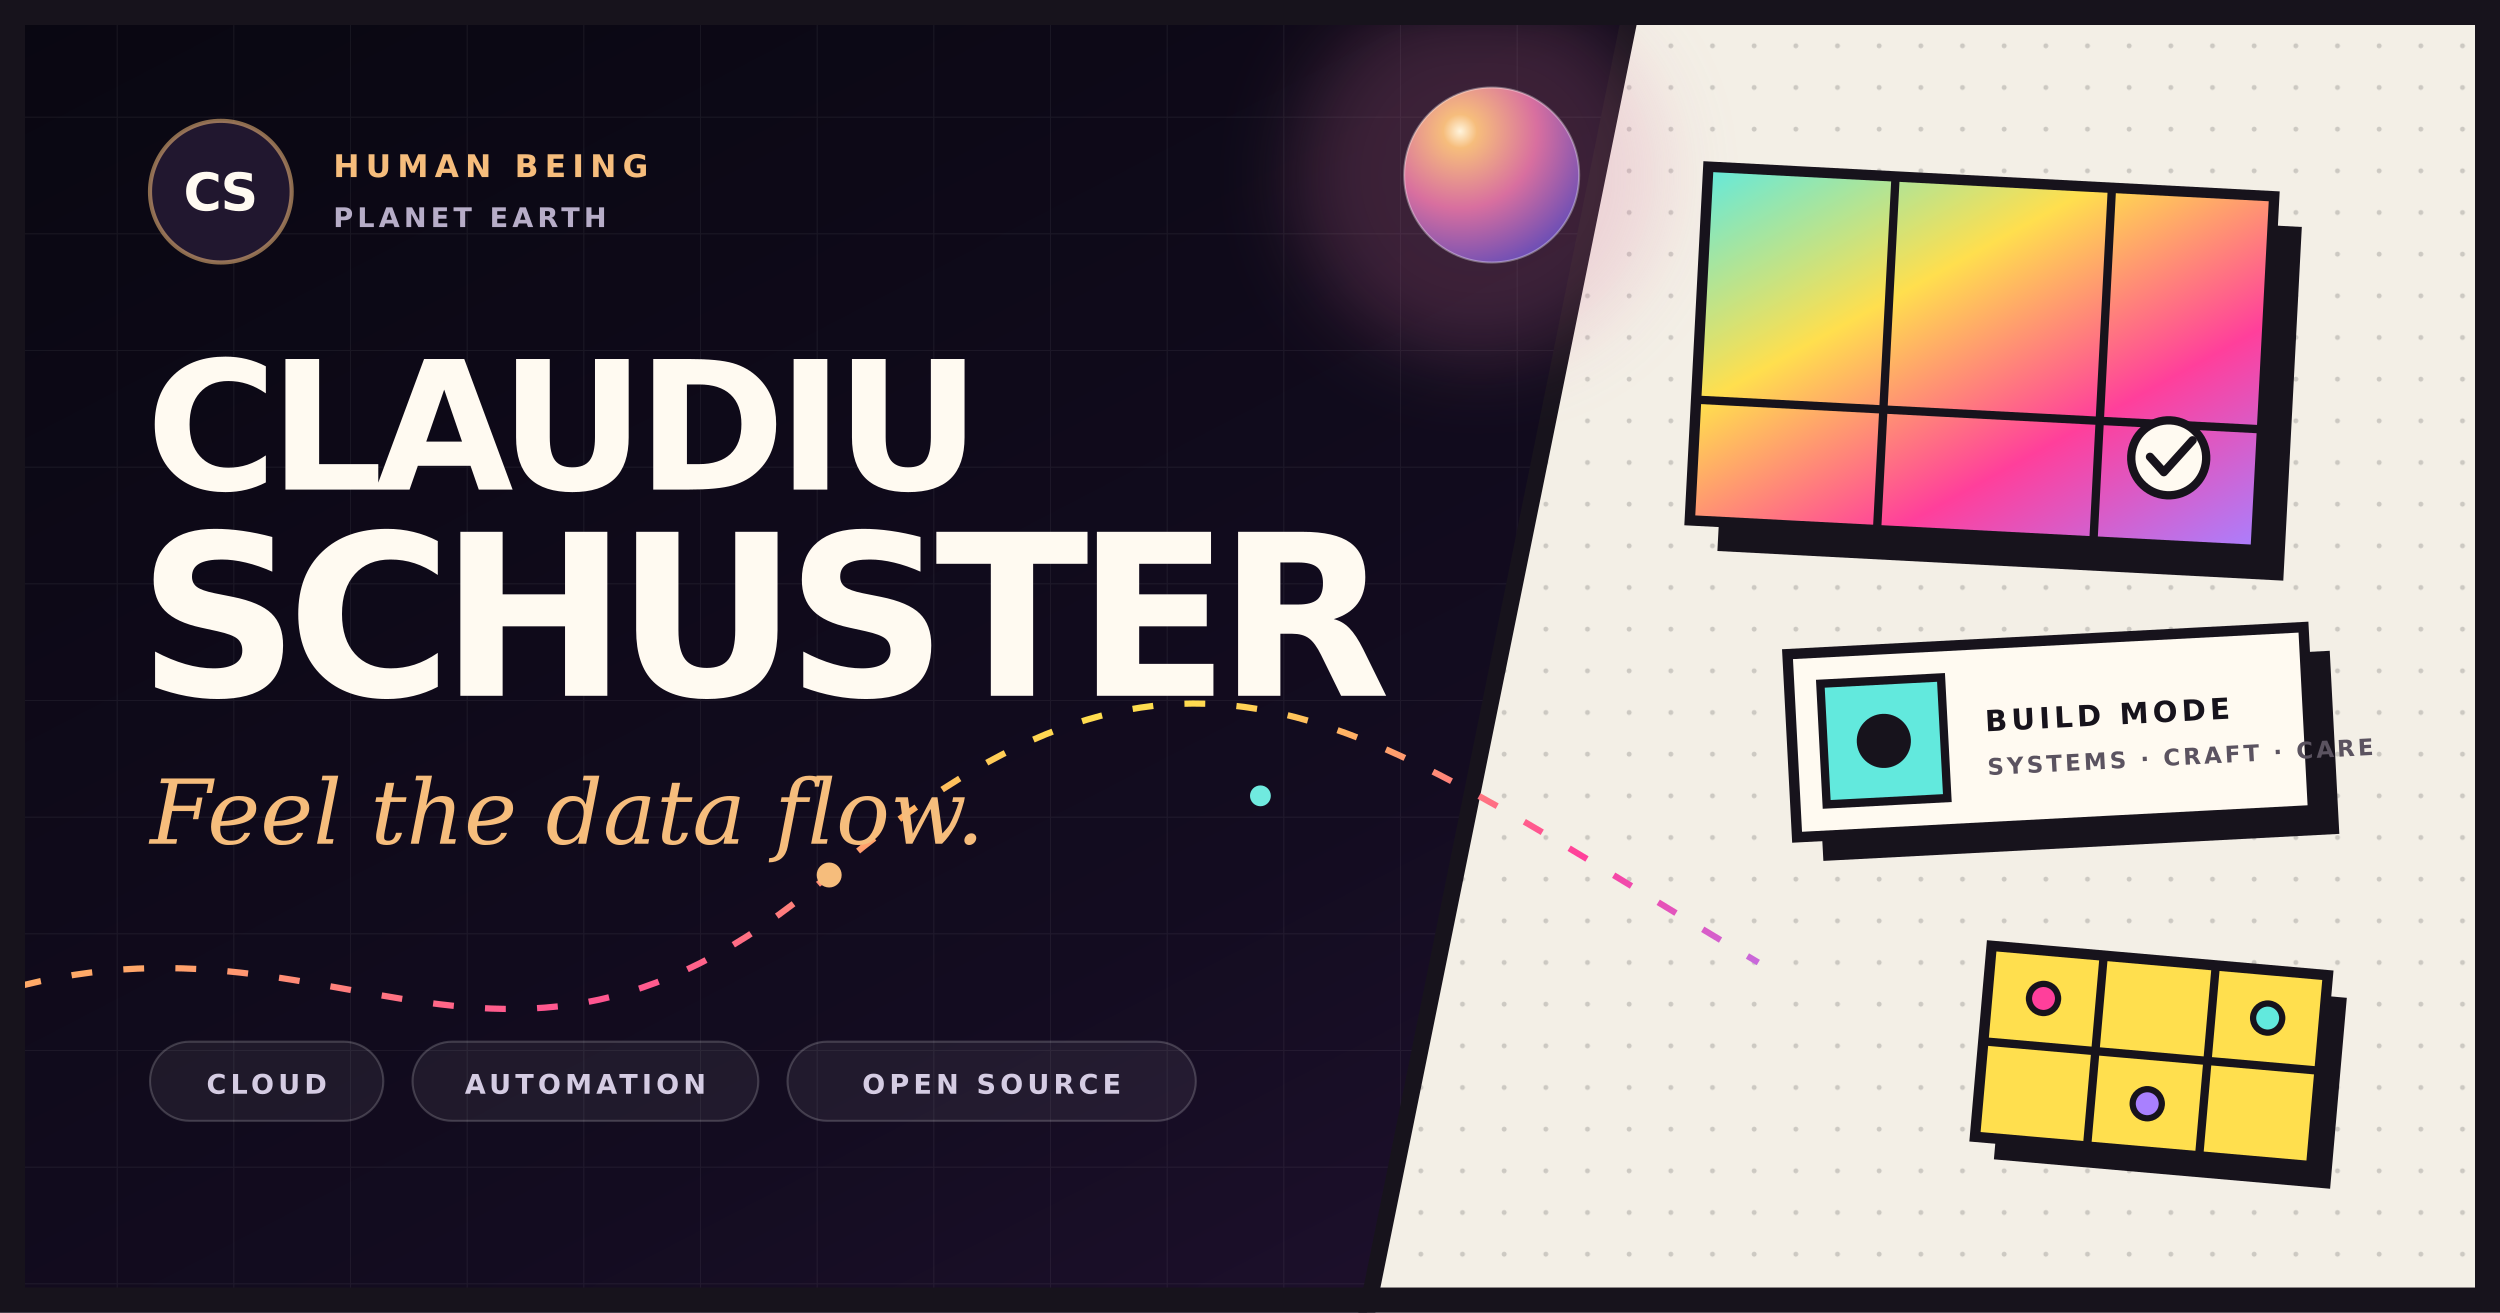
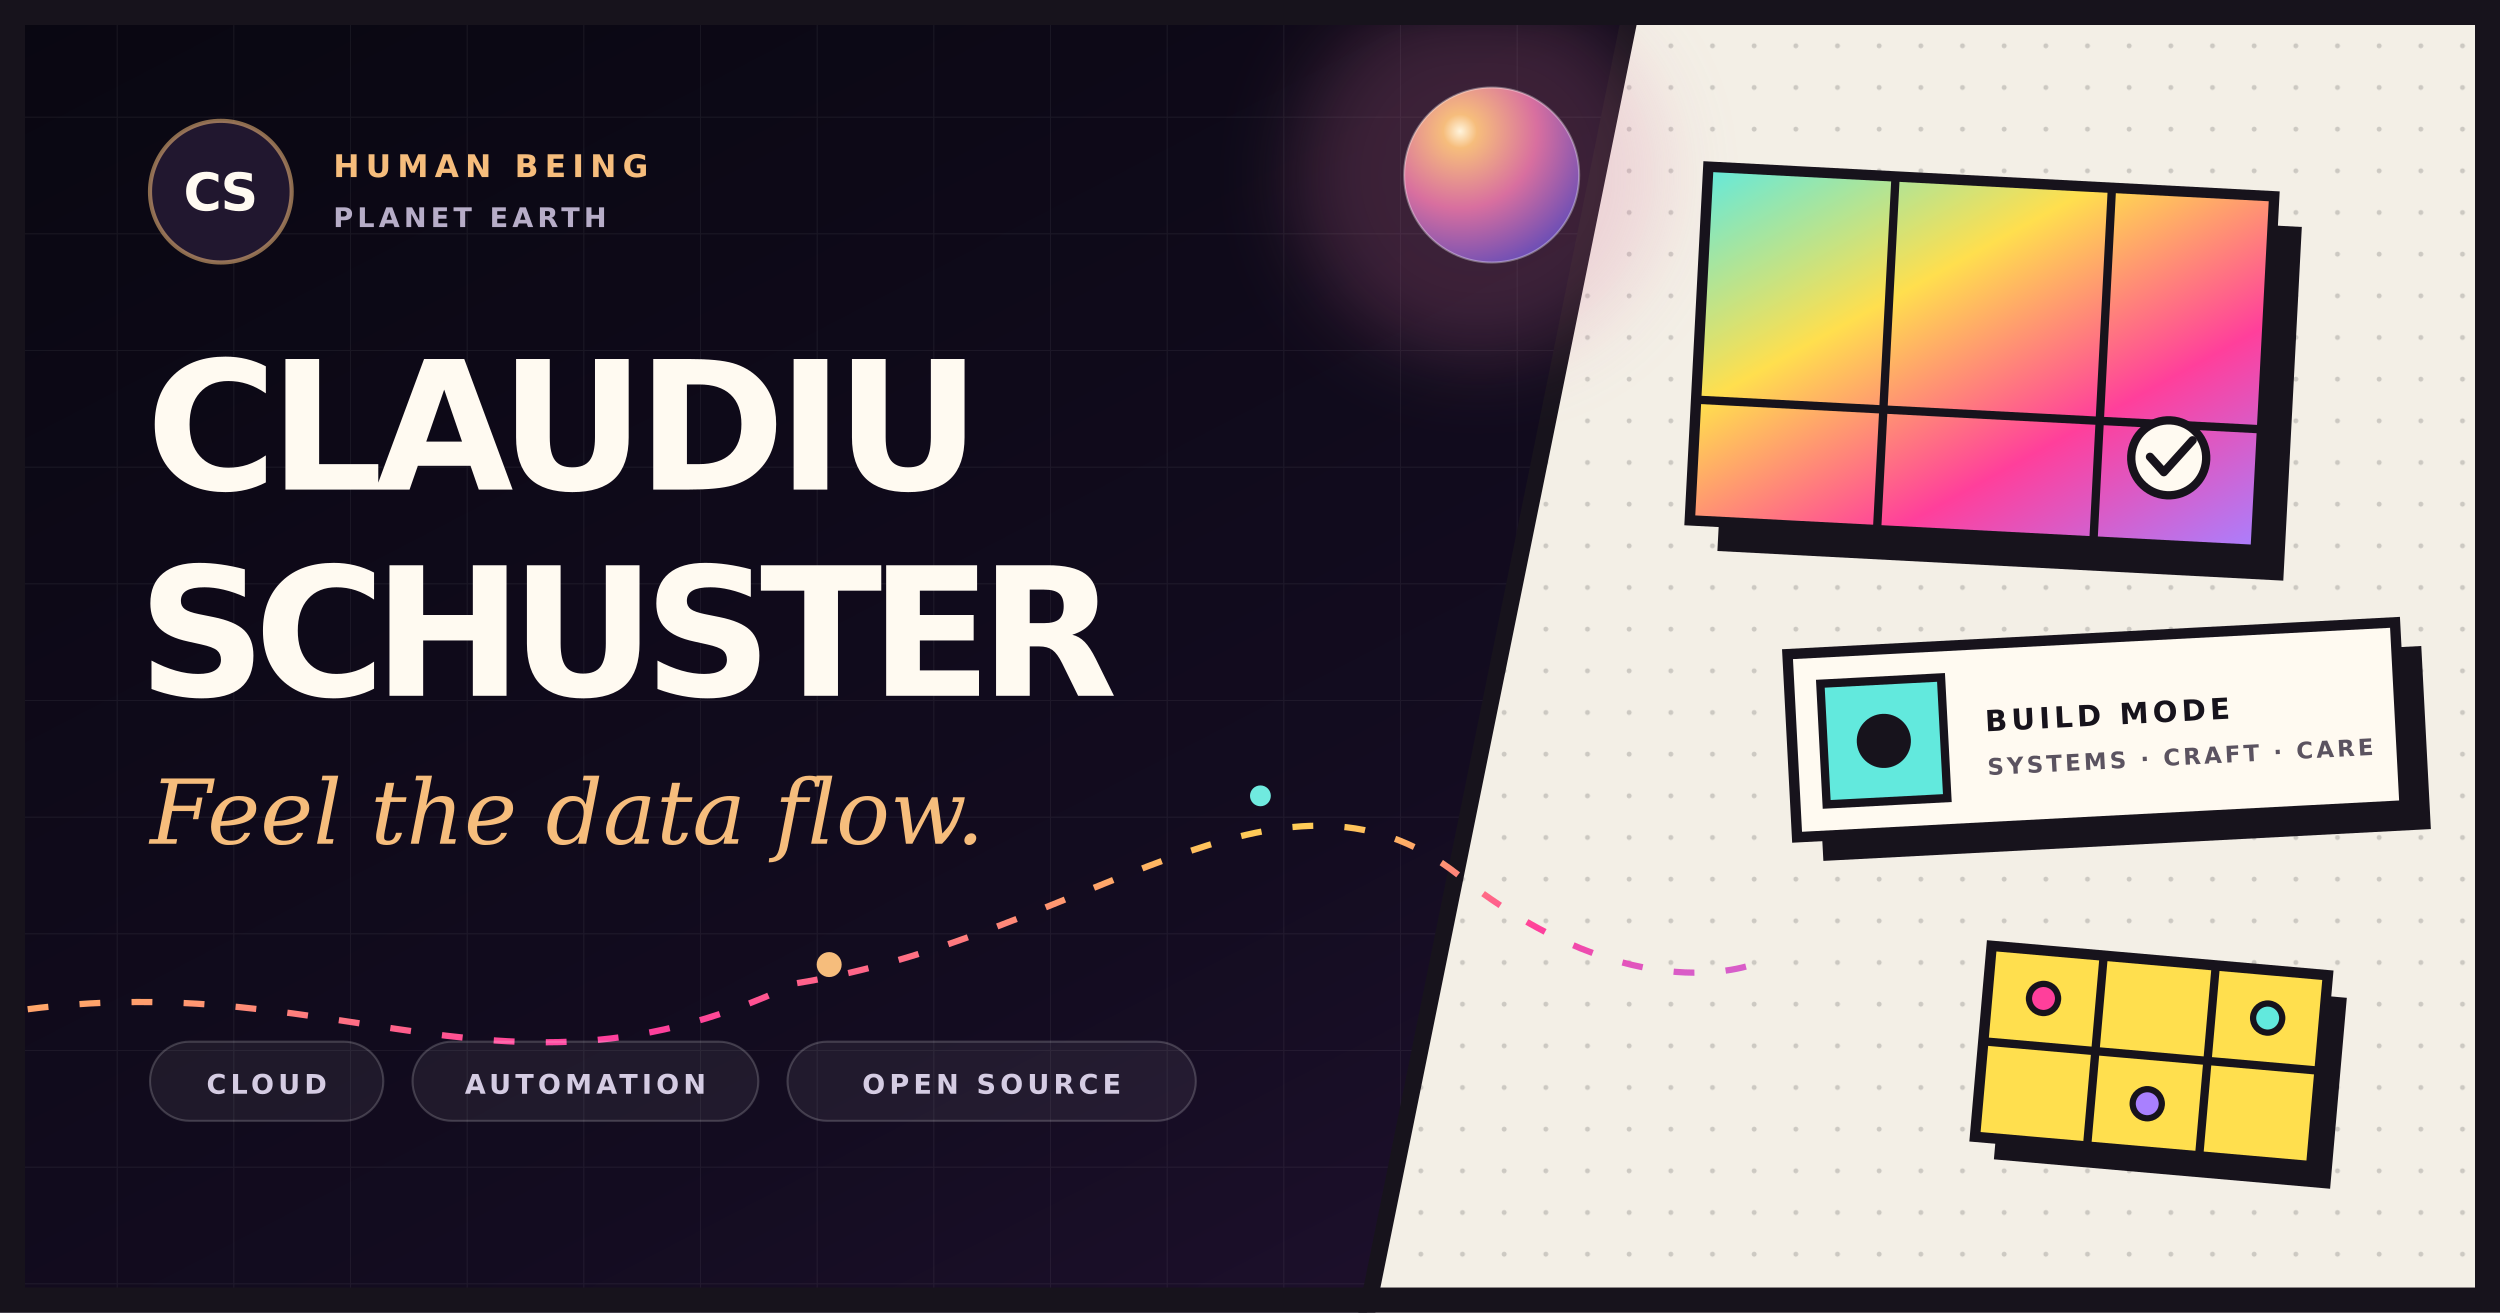
<svg xmlns="http://www.w3.org/2000/svg" width="1200" height="630" viewBox="0 0 1200 630" role="img" aria-labelledby="title desc">
  <defs>
    <linearGradient id="night" x1="0" y1="0" x2="1" y2="1">
      <stop offset="0" stop-color="#090711" />
      <stop offset="0.58" stop-color="#130c20" />
      <stop offset="1" stop-color="#281338" />
    </linearGradient>
    <radialGradient id="orb" cx="32%" cy="25%" r="80%">
      <stop offset="0" stop-color="#fff4dc" />
      <stop offset="0.12" stop-color="#f6bd7c" />
      <stop offset="0.55" stop-color="#d86f9f" />
      <stop offset="1" stop-color="#6f4fb5" />
    </radialGradient>
    <linearGradient id="spectrum" x1="0" y1="0" x2="1" y2="1">
      <stop offset="0" stop-color="#62e9dd" />
      <stop offset="0.34" stop-color="#ffdf4e" />
      <stop offset="0.68" stop-color="#ff3f9b" />
      <stop offset="1" stop-color="#a980ff" />
    </linearGradient>
    <pattern id="dark-grid" width="56" height="56" patternUnits="userSpaceOnUse">
      <path d="M56 0H0V56" fill="none" stroke="#ffffff" stroke-opacity="0.055" />
    </pattern>
    <pattern id="dot-grid" width="20" height="20" patternUnits="userSpaceOnUse">
      <circle cx="2" cy="2" r="1.2" fill="#17131c" fill-opacity="0.17" />
    </pattern>
    <filter id="glow" x="-80%" y="-80%" width="260%" height="260%">
      <feGaussianBlur stdDeviation="18" />
    </filter>
    <clipPath id="card">
      <rect width="1200" height="630" rx="0" />
    </clipPath>
  </defs>
  <g clip-path="url(#card)">
    <rect width="1200" height="630" fill="url(#night)" />
    <rect width="780" height="630" fill="url(#dark-grid)" />
    <path d="M790-30H1230V660H650Z" fill="#f3efe6" />
    <path d="M790-30H1230V660H650Z" fill="url(#dot-grid)" />
    <path d="M790-30 650 660" stroke="#17131c" stroke-width="8" />
    <circle cx="710" cy="84" r="88" fill="#d86f9f" opacity="0.22" filter="url(#glow)" />
    <circle cx="716" cy="84" r="42" fill="url(#orb)" stroke="#ffffff" stroke-opacity="0.34" />
-     <path d="M-60 500C145 396 222 570 398 420S654 350 844 462" fill="none" stroke="url(#spectrum)" stroke-width="3" stroke-dasharray="10 15" />
-     <circle cx="398" cy="420" r="6" fill="#f6bd7c" />
+     <path d="M-60 500C145 440 222 548 382 472C520 450 614 352 700 420S844 462 844 462" fill="none" stroke="url(#spectrum)" stroke-width="3" stroke-dasharray="10 15" />
+     <circle cx="398" cy="463" r="6" fill="#f6bd7c" />
    <circle cx="605" cy="382" r="5" fill="#70eadf" />
    <g transform="translate(72 58)">
      <circle cx="34" cy="34" r="34" fill="#21172f" stroke="#f6bd7c" stroke-opacity="0.55" stroke-width="2" />
      <text x="34" y="43" fill="#fffaf1" font-family="DejaVu Sans, sans-serif" font-size="25" font-weight="800" text-anchor="middle" letter-spacing="-1">CS</text>
      <text x="88" y="27" fill="#f6bd7c" font-family="DejaVu Sans, sans-serif" font-size="15" font-weight="800" letter-spacing="3">HUMAN BEING</text>
      <text x="88" y="51" fill="#b7adc8" font-family="DejaVu Sans, sans-serif" font-size="13" font-weight="600" letter-spacing="2">PLANET EARTH</text>
    </g>
    <text x="70" y="235" fill="#fffaf1" font-family="DejaVu Sans, sans-serif" font-size="86" font-weight="850" letter-spacing="-4">CLAUDIU</text>
-     <text x="66" y="334" fill="#fffaf1" font-family="DejaVu Sans, sans-serif" font-size="108" font-weight="900" letter-spacing="-6">SCHUSTER</text>
+     <text x="66" y="334" fill="#fffaf1" font-family="DejaVu Sans, sans-serif" font-size="86" font-weight="900" letter-spacing="-6">SCHUSTER</text>
    <text x="72" y="405" fill="#f6bd7c" font-family="DejaVu Serif, Georgia, serif" font-size="43" font-style="italic">Feel the data flow.</text>
    <g transform="translate(72 500)" font-family="DejaVu Sans, sans-serif" font-size="13" font-weight="800" letter-spacing="2">
      <rect width="112" height="38" rx="19" fill="#ffffff" fill-opacity="0.06" stroke="#ffffff" stroke-opacity="0.18" />
      <text x="56" y="25" fill="#d5cce3" text-anchor="middle">CLOUD</text>
      <rect x="126" width="166" height="38" rx="19" fill="#ffffff" fill-opacity="0.06" stroke="#ffffff" stroke-opacity="0.18" />
      <text x="209" y="25" fill="#d5cce3" text-anchor="middle">AUTOMATION</text>
      <rect x="306" width="196" height="38" rx="19" fill="#ffffff" fill-opacity="0.06" stroke="#ffffff" stroke-opacity="0.18" />
      <text x="404" y="25" fill="#d5cce3" text-anchor="middle">OPEN SOURCE</text>
    </g>
    <g transform="translate(820 80) rotate(3)">
      <rect x="14" y="14" width="272" height="170" fill="#17131c" />
      <rect width="272" height="170" fill="url(#spectrum)" stroke="#17131c" stroke-width="5" />
      <path d="M0 112H272M90 0V170M194 0V170" fill="none" stroke="#17131c" stroke-width="4" />
      <circle cx="228" cy="128" r="18" fill="#fffaf1" stroke="#17131c" stroke-width="4" />
      <path d="m219 128 7 7 13-16" fill="none" stroke="#17131c" stroke-width="4" stroke-linecap="round" stroke-linejoin="round" />
    </g>
    <g transform="translate(858 314) rotate(-3)">
-       <rect x="12" y="12" width="248" height="88" fill="#17131c" />
-       <rect width="248" height="88" fill="#fffaf1" stroke="#17131c" stroke-width="5" />
+       <rect x="12" y="12" width="292" height="88" fill="#17131c" />
+       <rect width="292" height="88" fill="#fffaf1" stroke="#17131c" stroke-width="5" />
      <rect x="15" y="15" width="58" height="58" fill="#62e9dd" stroke="#17131c" stroke-width="4" />
      <circle cx="44" cy="44" r="13" fill="#17131c" />
      <text x="93" y="42" fill="#17131c" font-family="DejaVu Sans, sans-serif" font-size="14" font-weight="900" letter-spacing="2">BUILD MODE</text>
      <text x="93" y="63" fill="#5b5360" font-family="DejaVu Sans, sans-serif" font-size="11" font-weight="700" letter-spacing="1.5">SYSTEMS · CRAFT · CARE</text>
    </g>
    <g transform="translate(956 454) rotate(5)">
      <rect x="10" y="10" width="162" height="92" fill="#17131c" />
      <rect width="162" height="92" fill="#ffdf4e" stroke="#17131c" stroke-width="5" />
      <path d="M0 46H162M54 0V92M108 0V92" stroke="#17131c" stroke-width="4" />
      <circle cx="27" cy="23" r="7" fill="#ff3f9b" stroke="#17131c" stroke-width="3" />
      <circle cx="81" cy="69" r="7" fill="#a980ff" stroke="#17131c" stroke-width="3" />
      <circle cx="135" cy="23" r="7" fill="#62e9dd" stroke="#17131c" stroke-width="3" />
    </g>
    <rect x="6" y="6" width="1188" height="618" fill="none" stroke="#17131c" stroke-width="12" />
  </g>
</svg>
